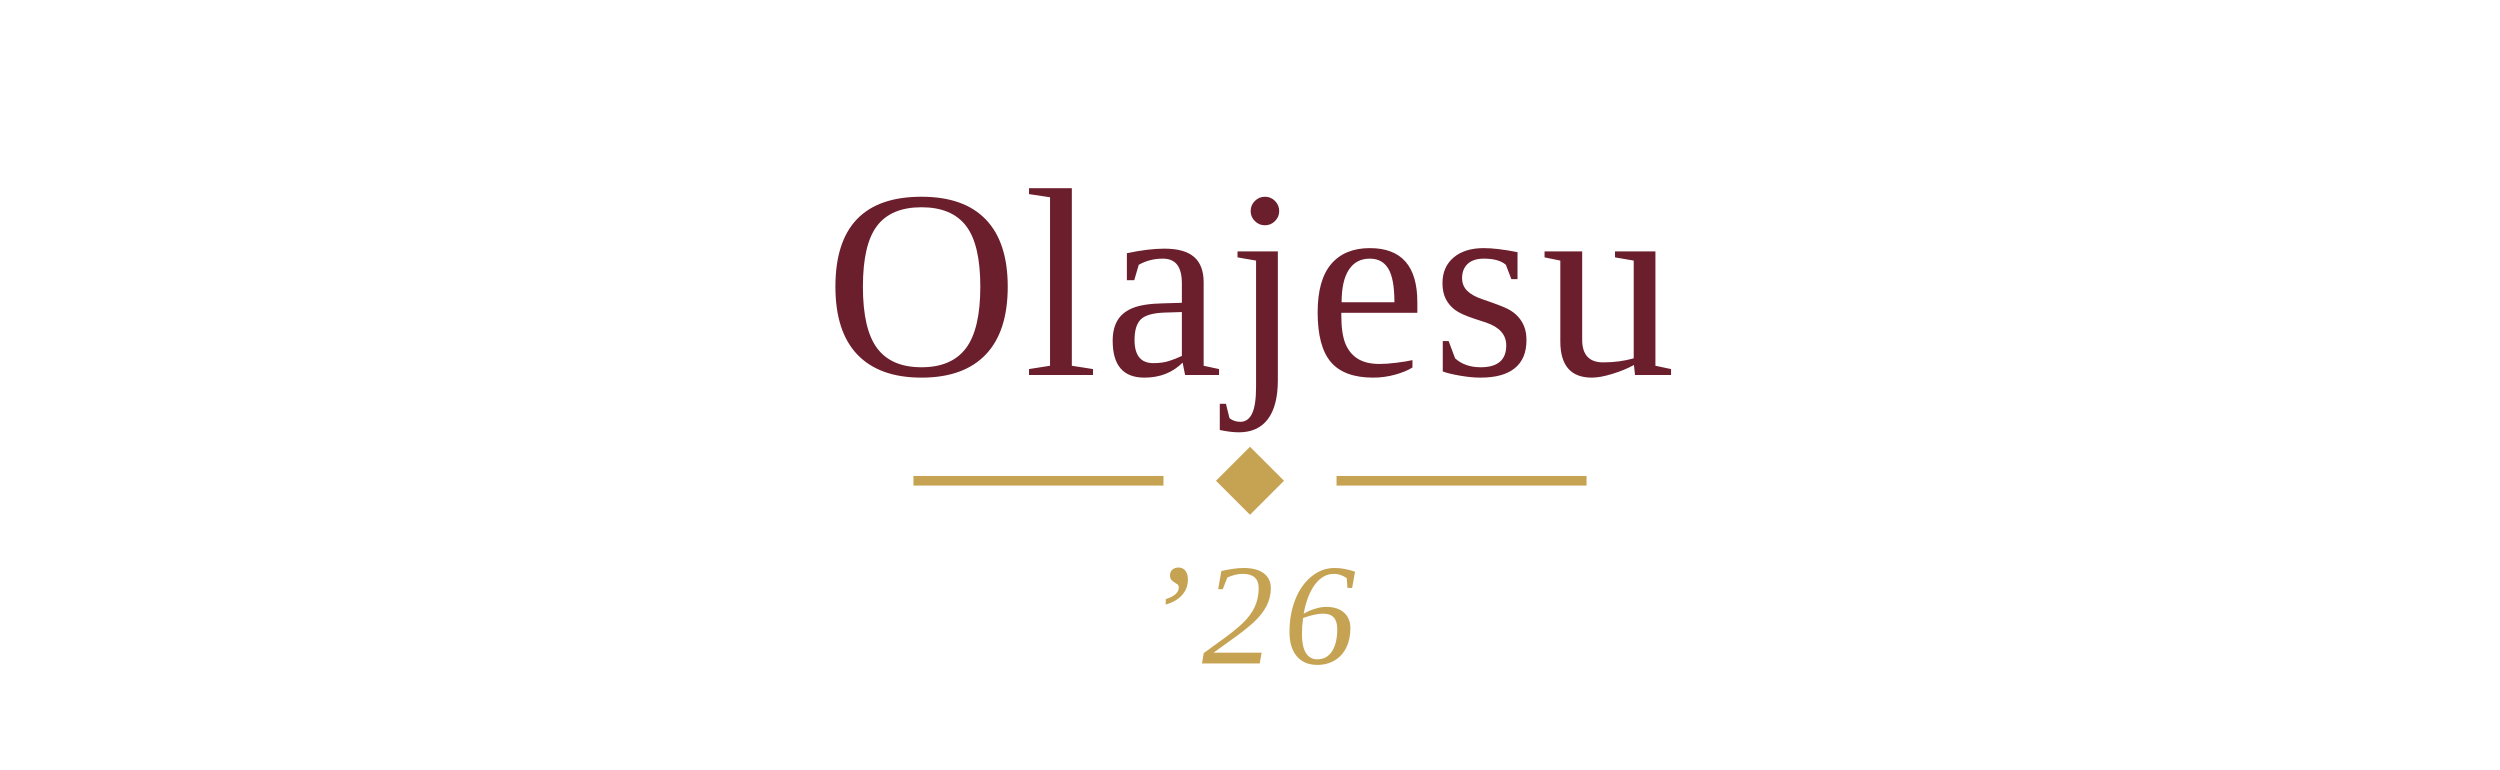
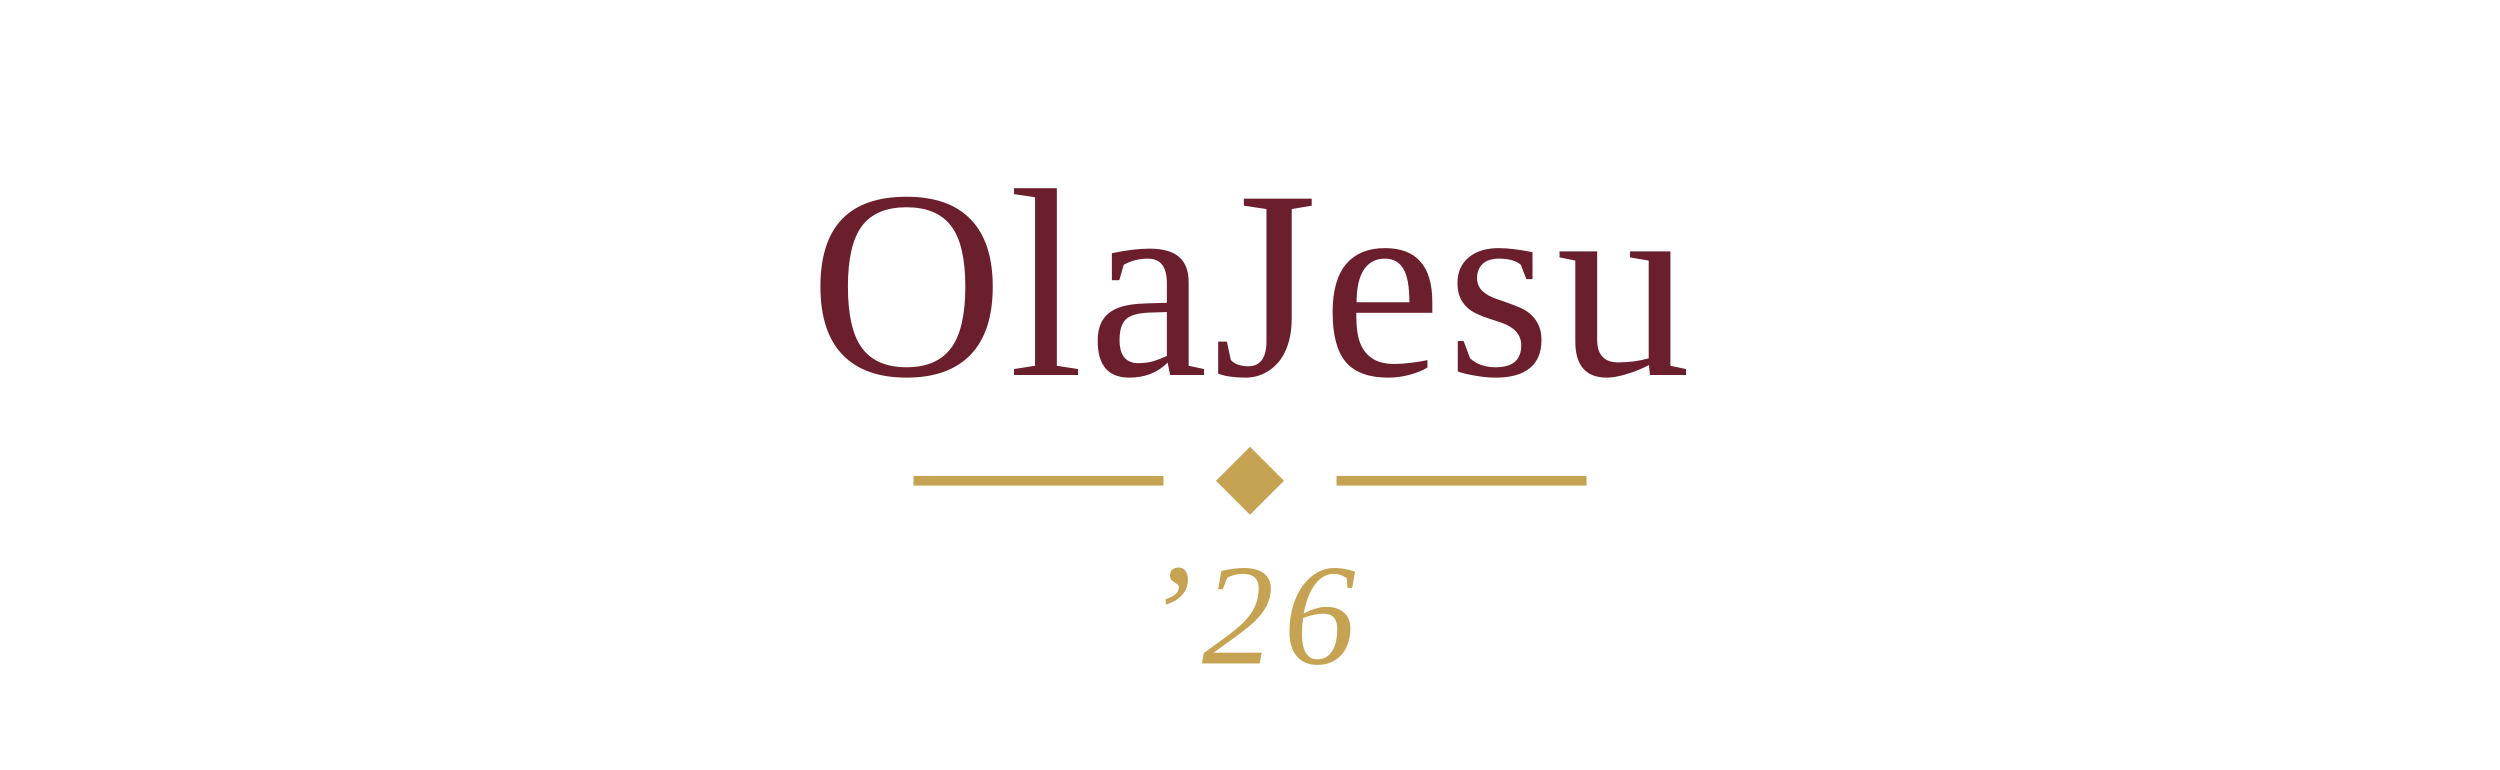
<svg xmlns="http://www.w3.org/2000/svg" width="520" height="160" viewBox="0 0 520 160">
  <defs>
    <style>
      .word { font-family: Georgia, 'Times New Roman', serif; }
    </style>
  </defs>
  <text x="260" y="78" text-anchor="middle" class="word" font-size="56" font-weight="400" fill="#6B1E2B" letter-spacing="1">
-     Olajesu
+     OlaJesu
  </text>
  <g transform="translate(260, 100)">
    <line x1="-70" y1="0" x2="-18" y2="0" stroke="#C6A253" stroke-width="2" />
    <rect x="-5" y="-5" width="10" height="10" fill="#C6A253" transform="rotate(45 0 0)" />
    <line x1="18" y1="0" x2="70" y2="0" stroke="#C6A253" stroke-width="2" />
  </g>
  <text x="260" y="138" text-anchor="middle" class="word" font-size="30" font-style="italic" fill="#C6A253" letter-spacing="2">
    ’26
  </text>
</svg>
